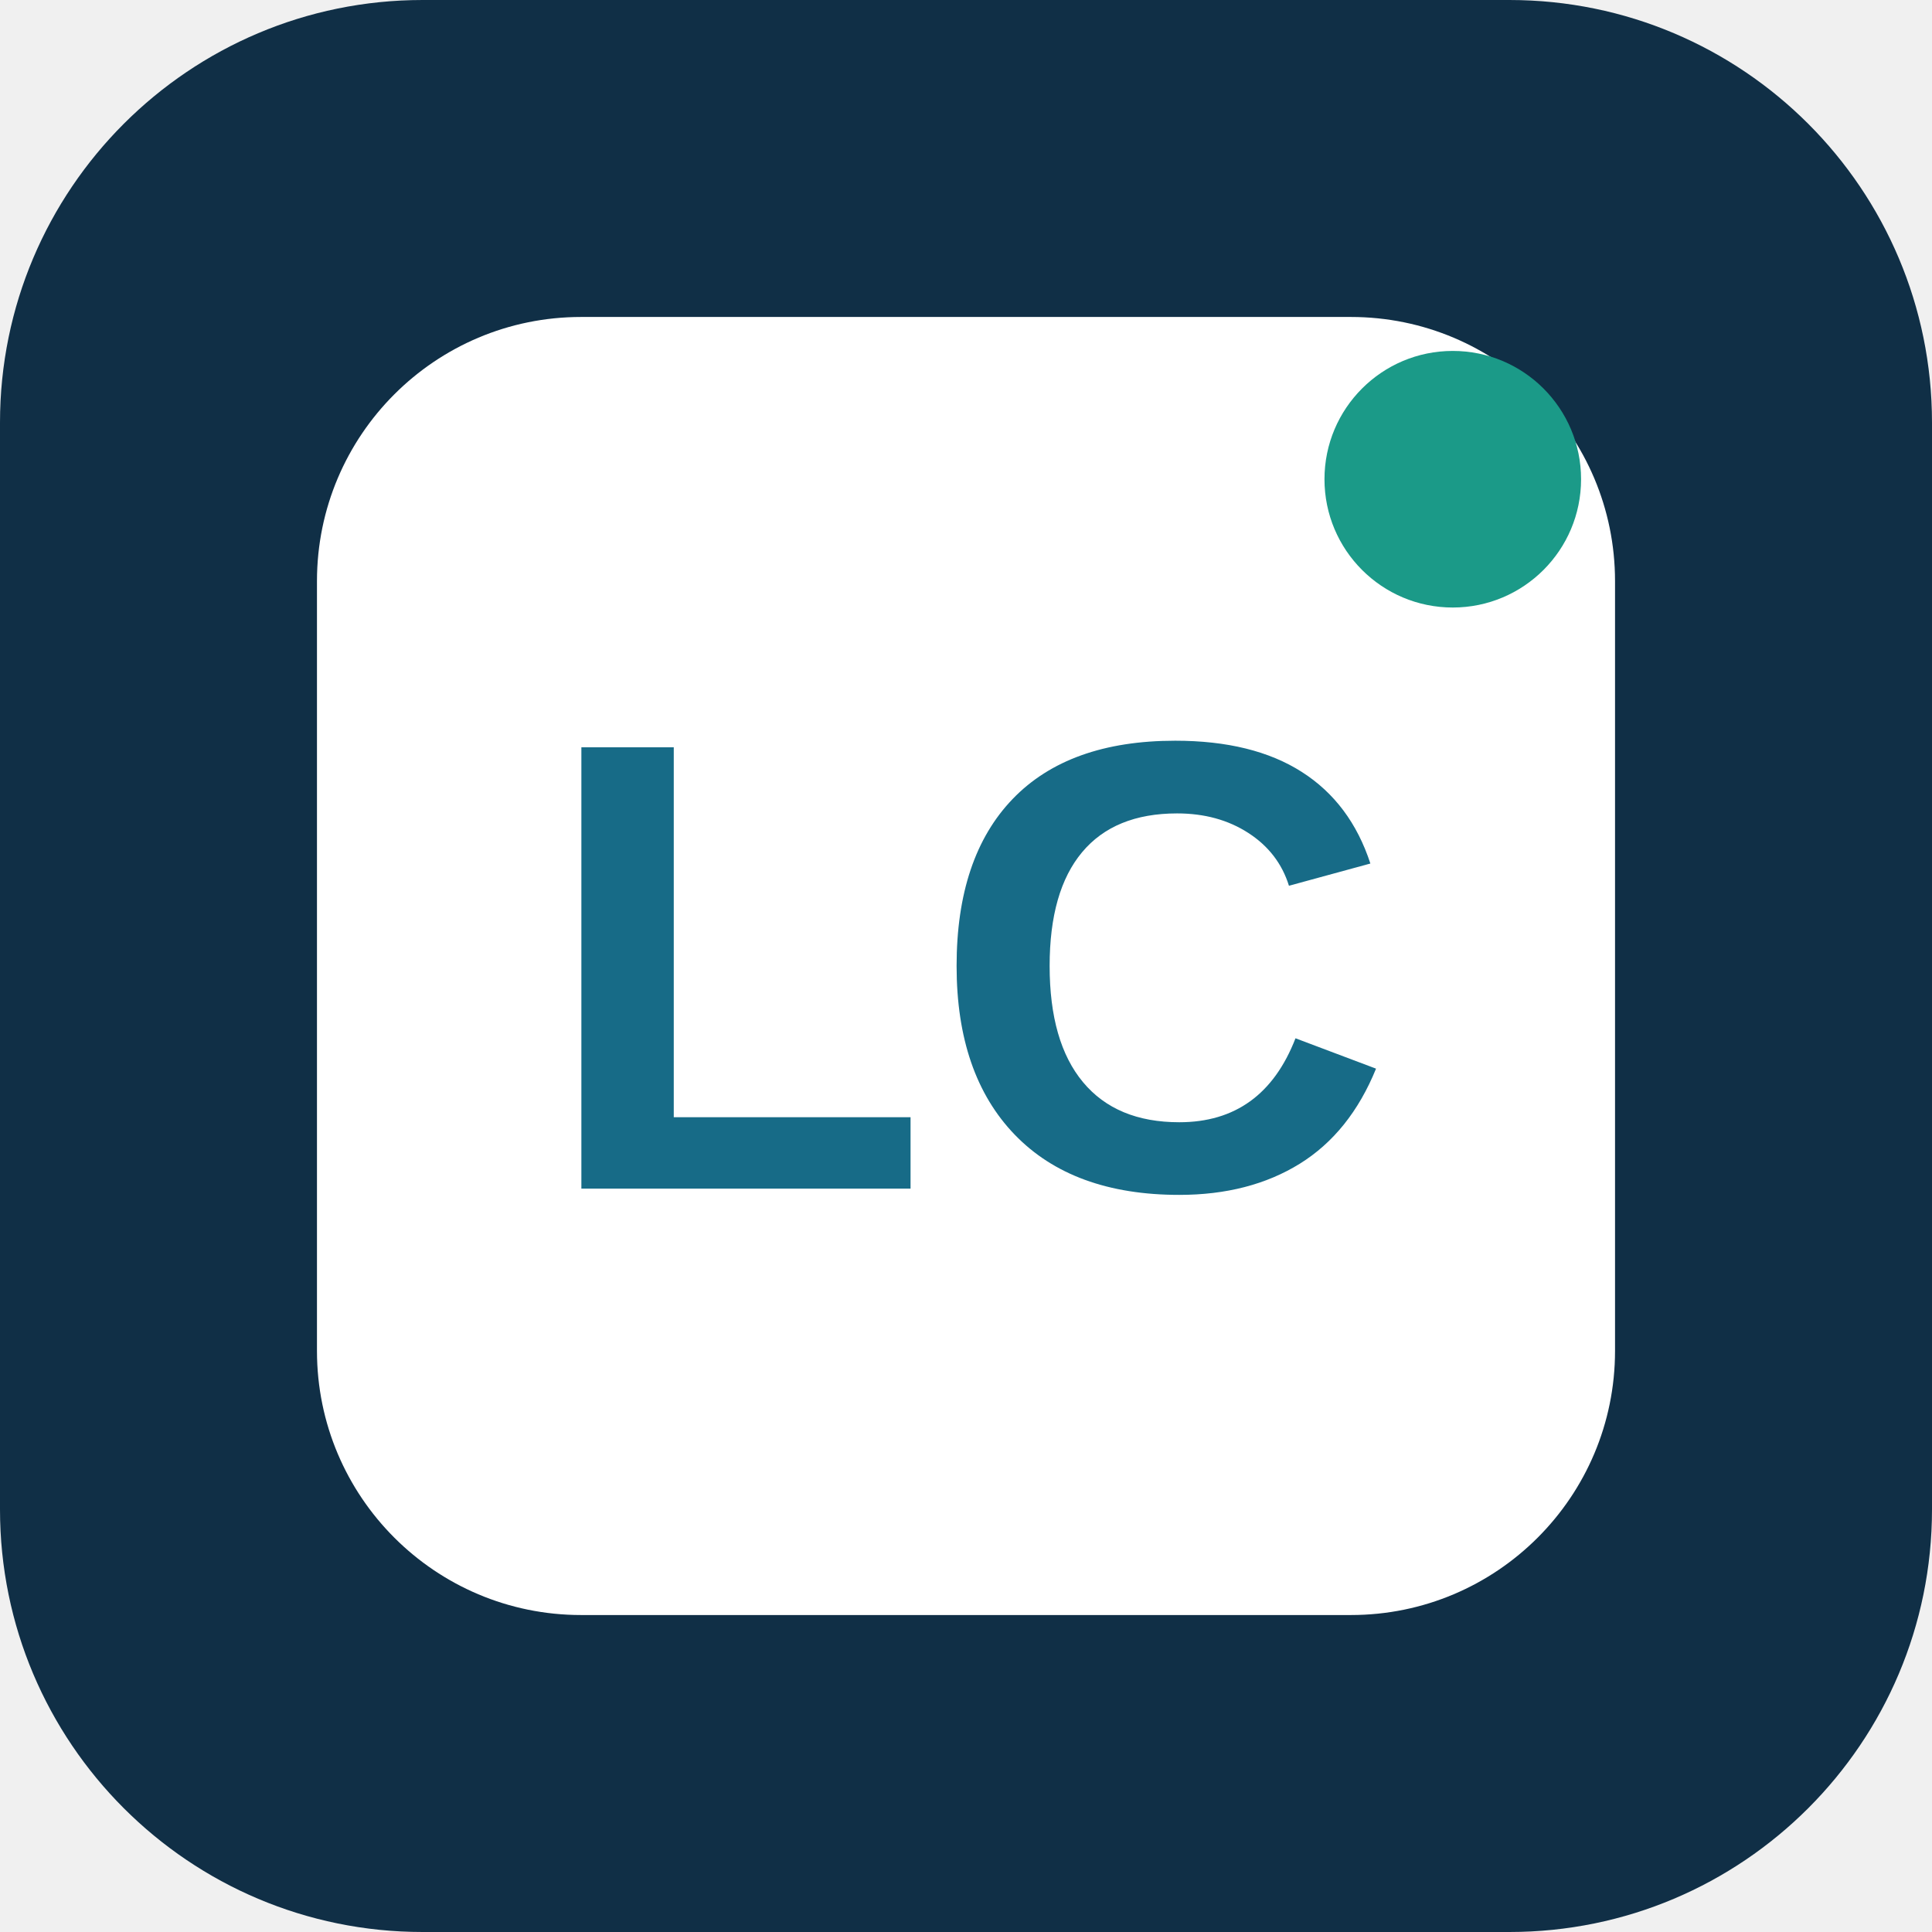
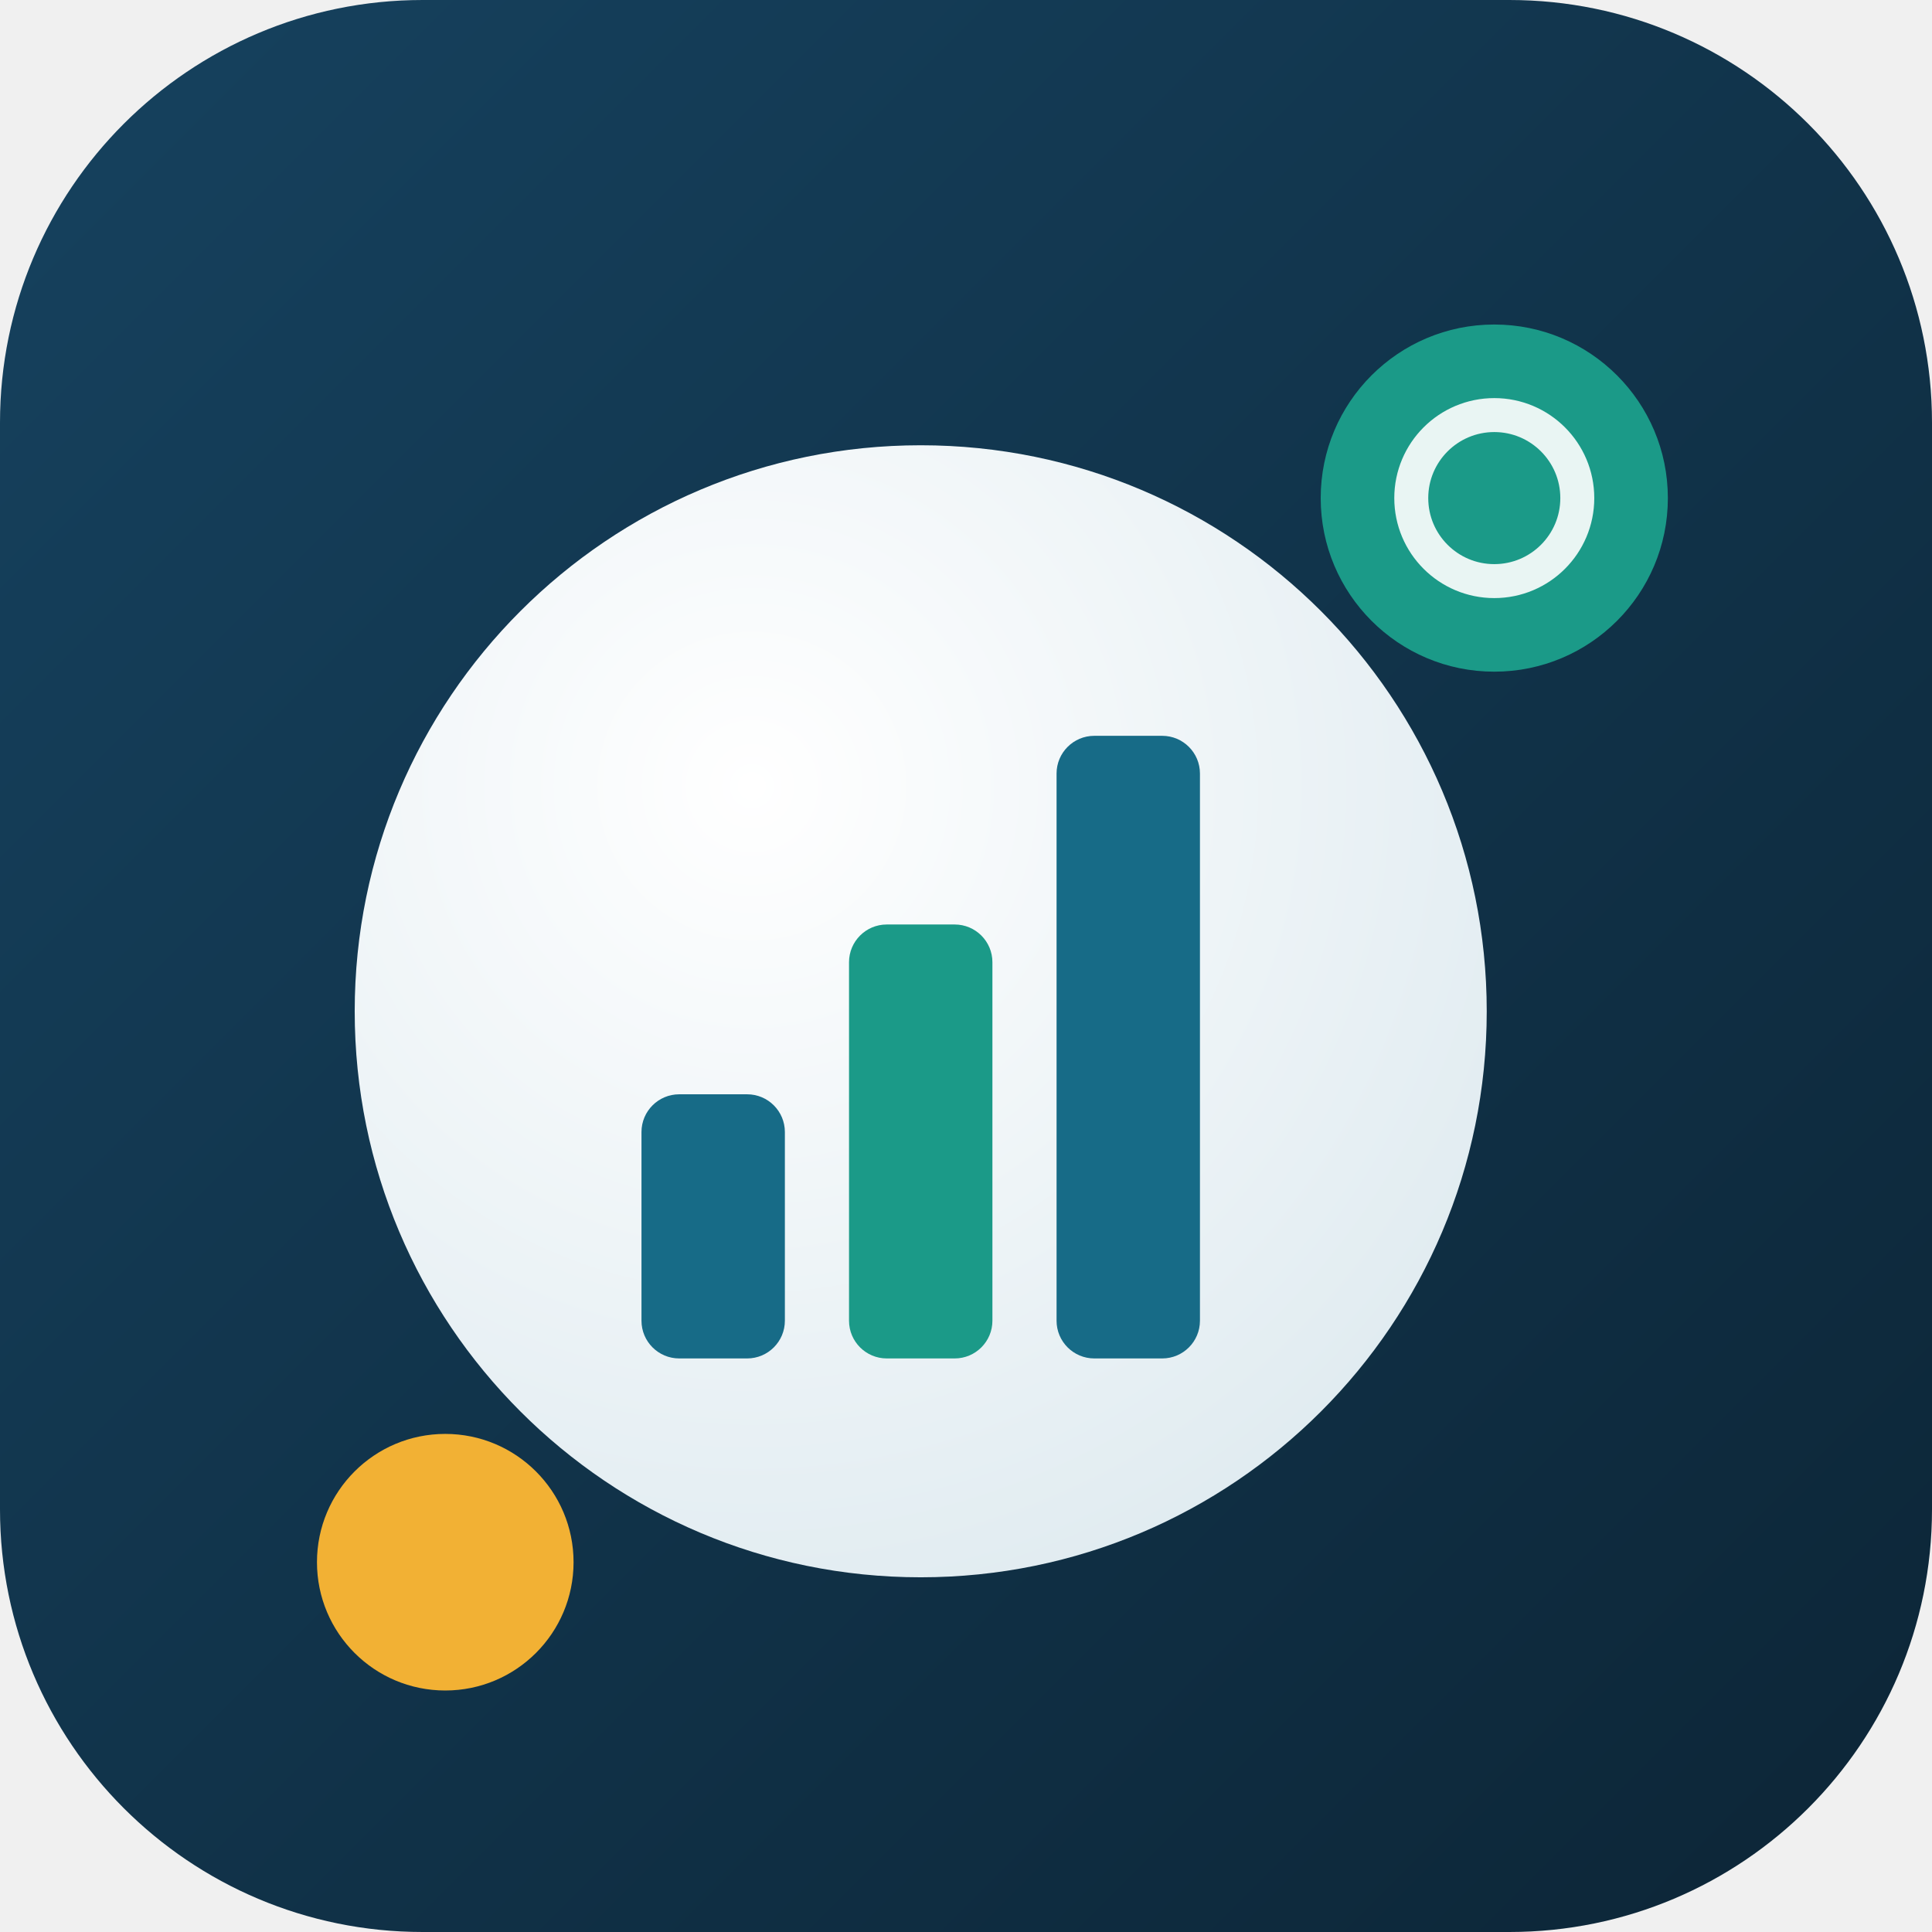
<svg xmlns="http://www.w3.org/2000/svg" viewBox="0 0 512 512">
-   <rect width="512" height="512" rx="112" fill="#102f46" />
-   <rect x="84" y="84" width="344" height="344" rx="70" fill="#fff" />
-   <text x="256" y="315" text-anchor="middle" font-family="Arial,sans-serif" font-size="170" font-weight="700" fill="#176b87">LC</text>
-   <circle cx="385" cy="127" r="34" fill="#1b9a88" />
+   <defs>
+     <linearGradient id="bg" x1="0" y1="0" x2="1" y2="1">
+       <stop offset="0" stop-color="#16425f" />
+       <stop offset="1" stop-color="#0c2536" />
+     </linearGradient>
+     <radialGradient id="ball" cx=".35" cy=".3" r=".9">
+       <stop offset="0" stop-color="#fff" />
+       <stop offset="1" stop-color="#dbe8ee" />
+     </radialGradient>
+   </defs>
+   <rect width="512" height="512" rx="112" fill="url(#bg)" />
+   <circle cx="244" cy="268" r="150" fill="url(#ball)" />
+   <rect x="170" y="290" width="38" height="70" rx="10" fill="#176b87" />
+   <rect x="225" y="245" width="38" height="115" rx="10" fill="#1b9a88" />
+   <rect x="280" y="195" width="38" height="165" rx="10" fill="#176b87" />
+   <circle cx="396" cy="132" r="46" fill="#1b9a88" />
+   <circle cx="396" cy="132" r="22" fill="none" stroke="#fff" stroke-width="9" opacity=".9" />
+   <circle cx="118" cy="414" r="34" fill="#f2b134" />
</svg>
